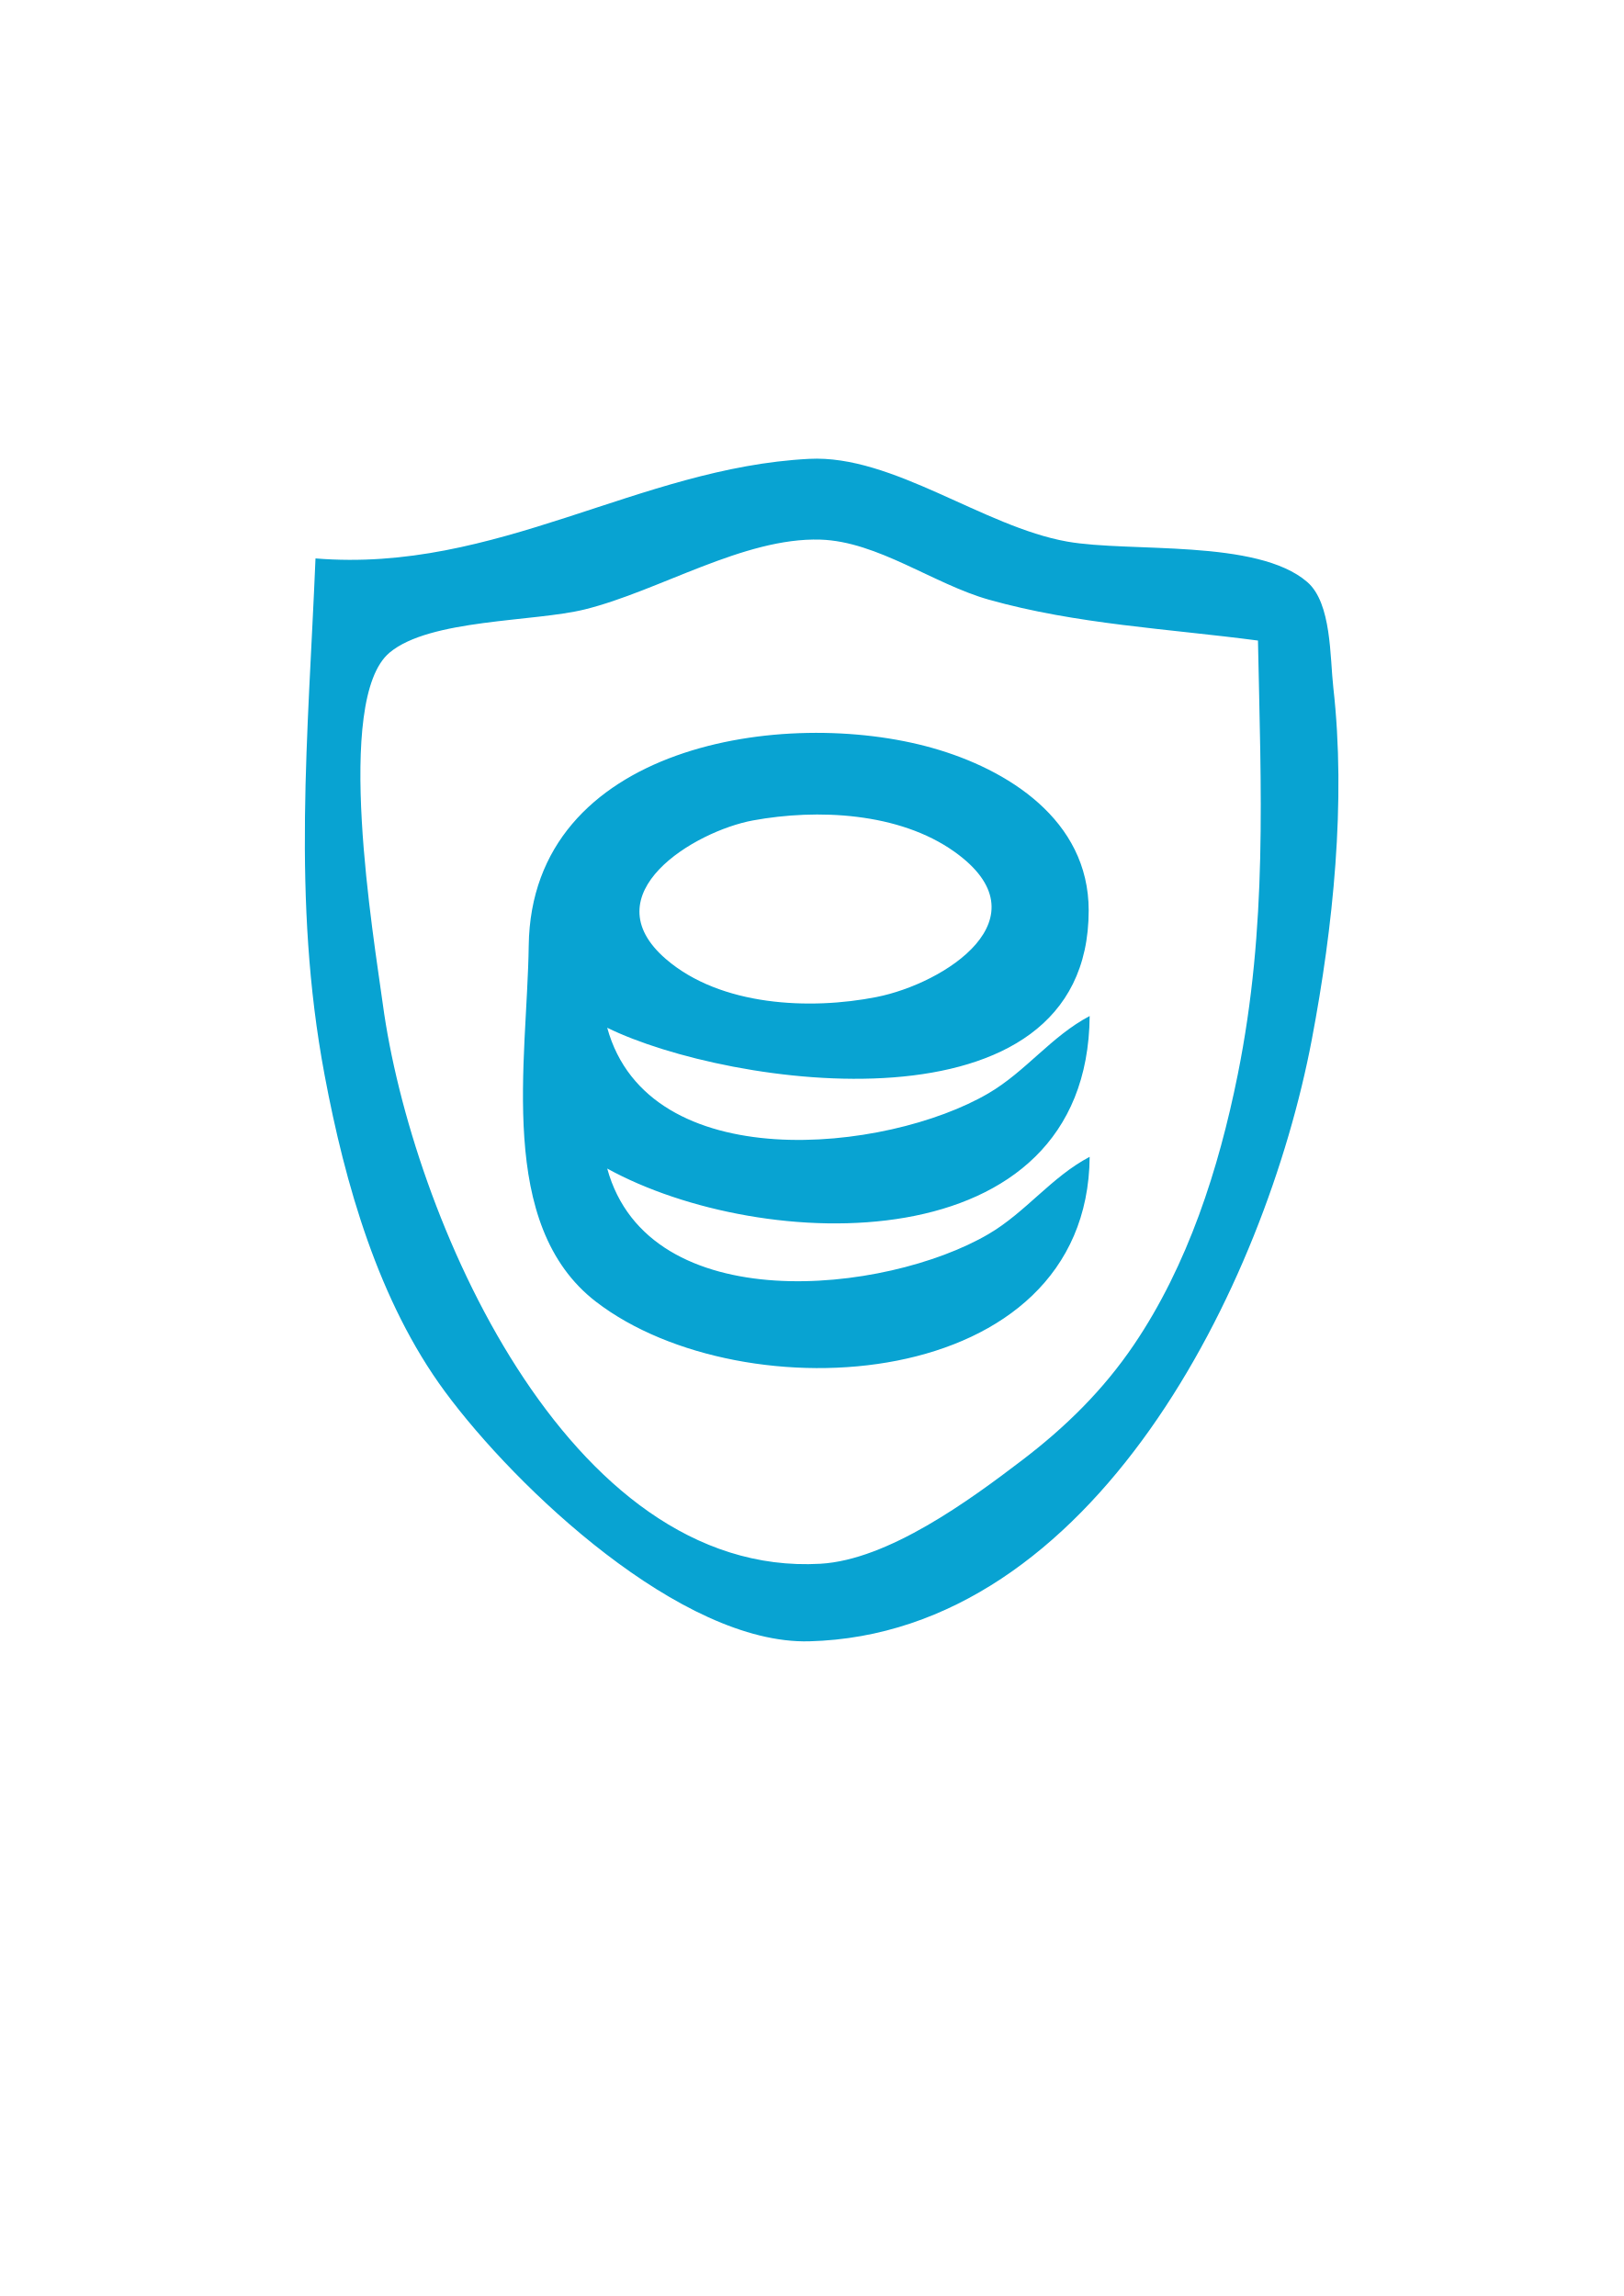
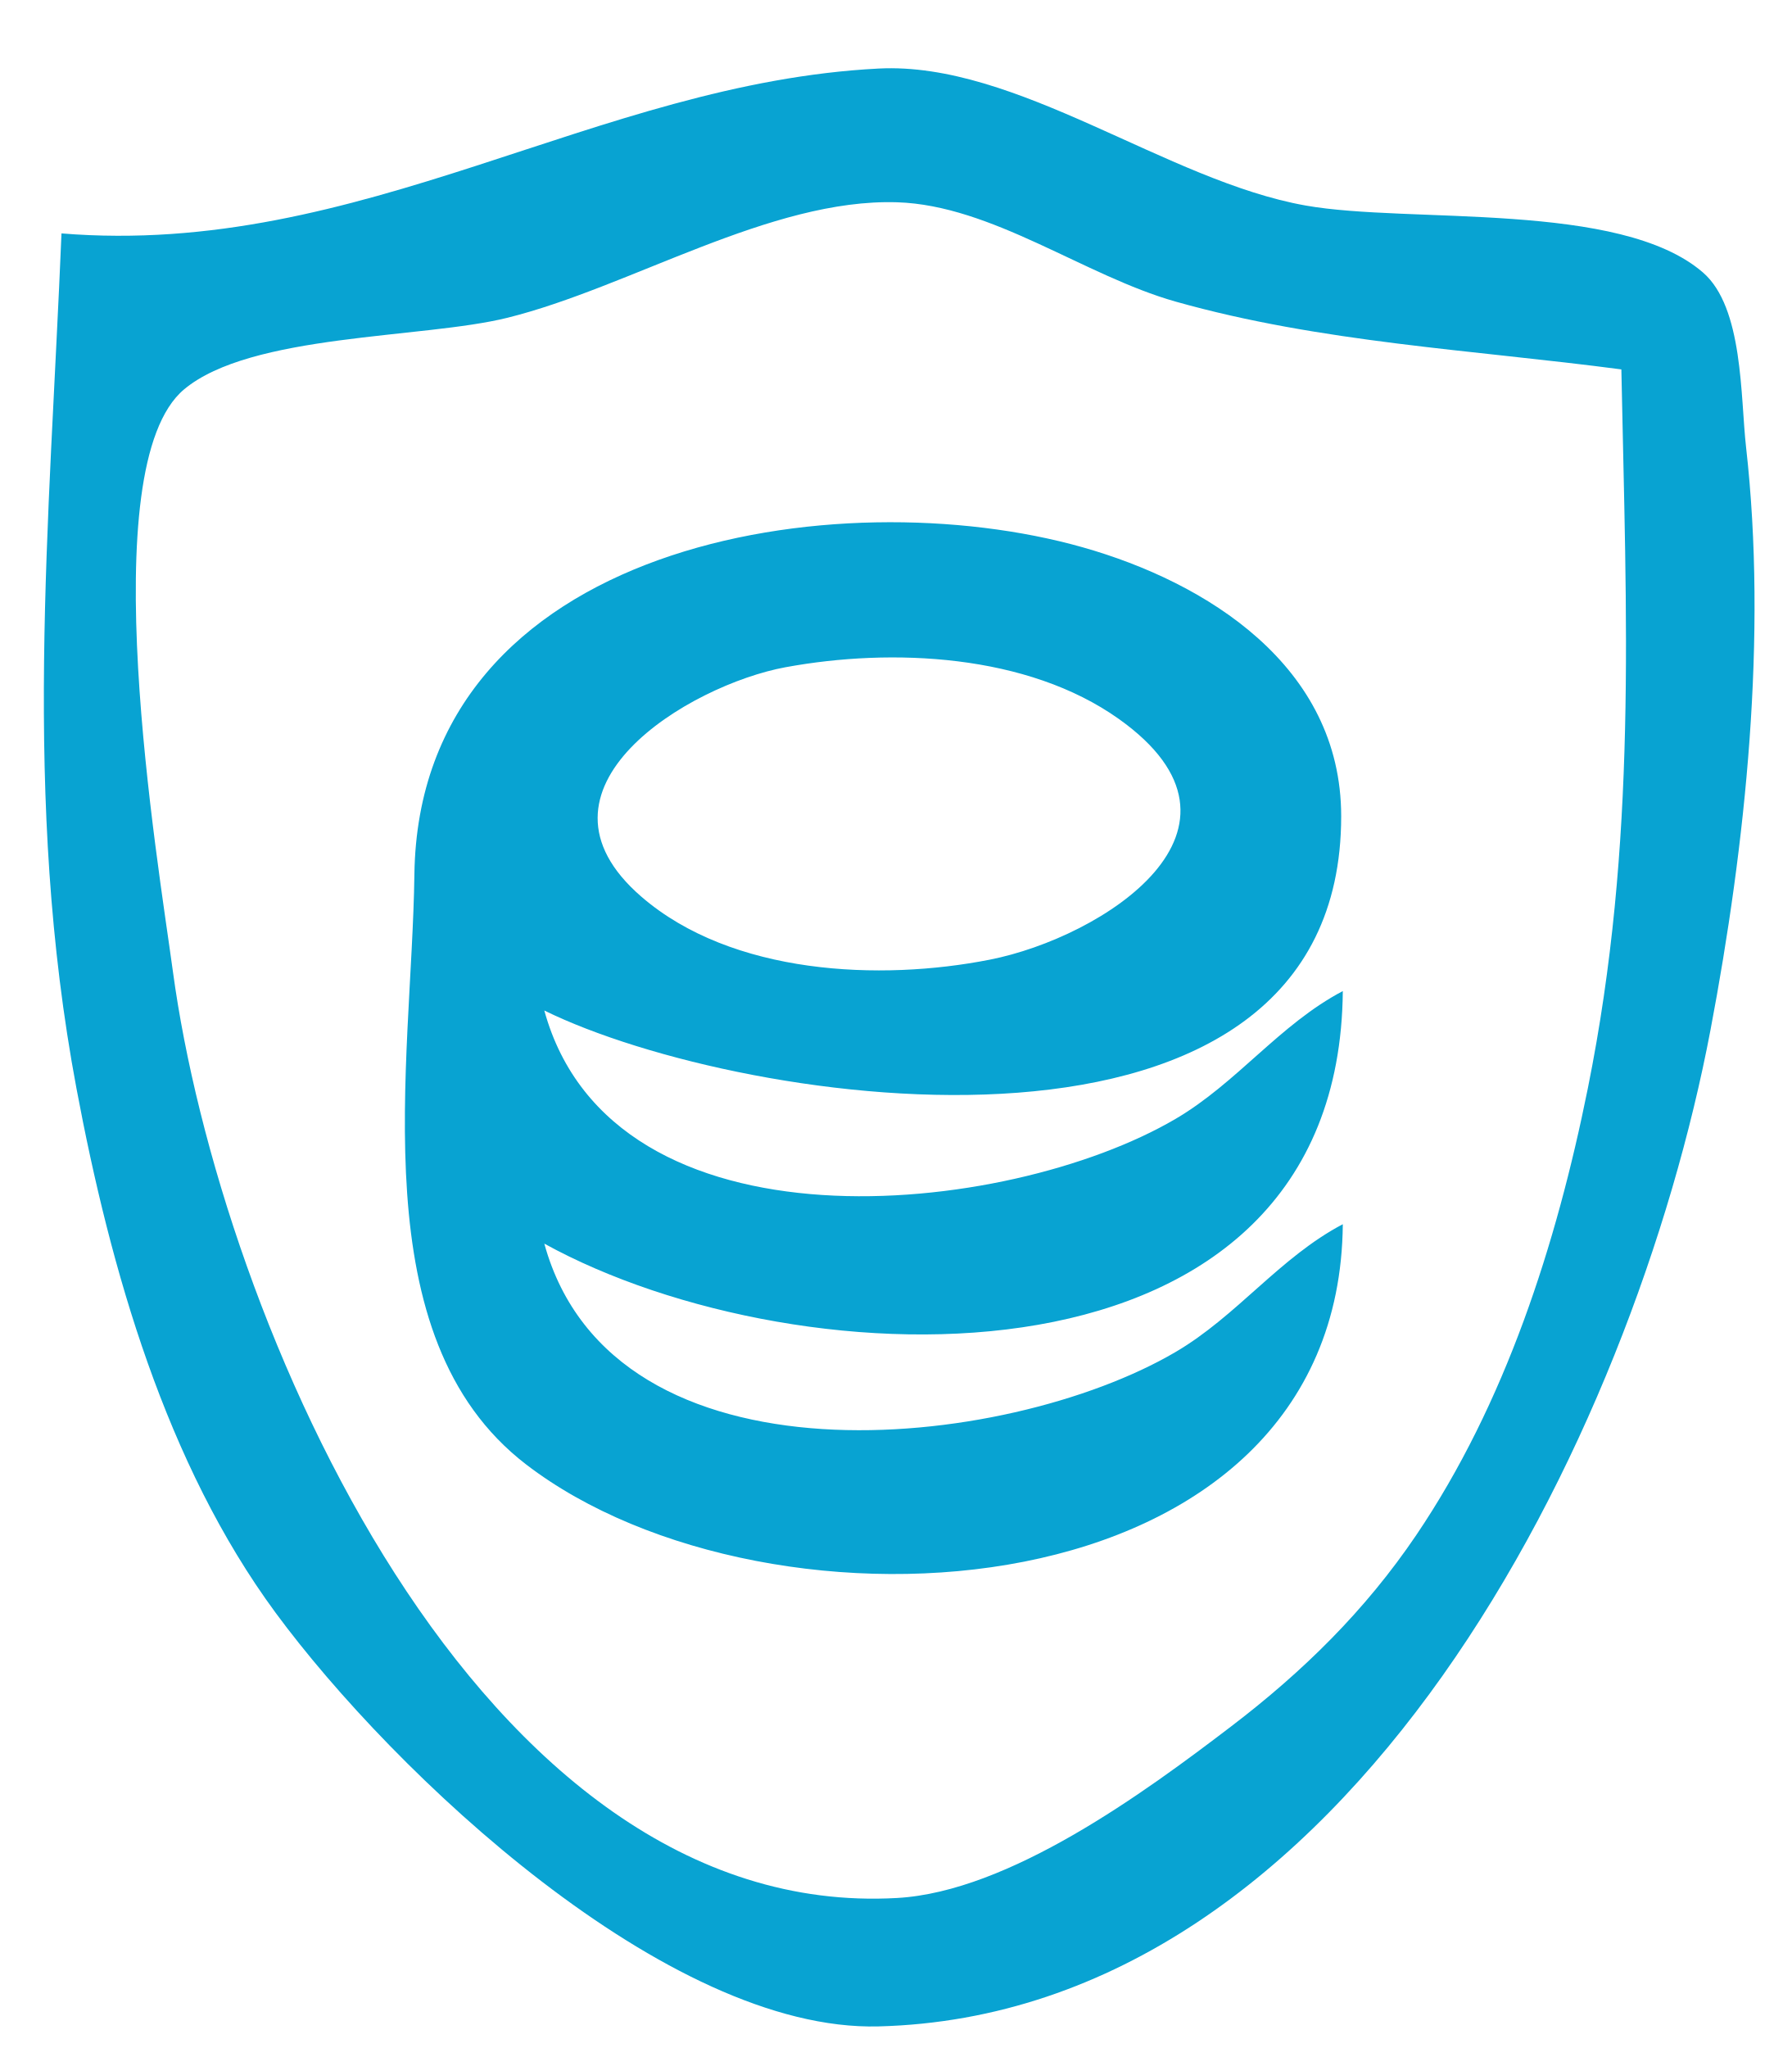
- <svg xmlns="http://www.w3.org/2000/svg" viewBox="0 0 210 297" version="1.1" id="svg8">
+ <svg xmlns="http://www.w3.org/2000/svg" viewBox="36 54 140 160" version="1.1" id="svg8">
  <defs id="defs2" />
  <g id="layer1">
    <path style="fill:#08a3d2;stroke:none;stroke-width:1.484" d="m 40.805,72.235 c -0.934,22.752 -3.085,44.111 1.167,66.782 2.665,14.21 7,29.355 15.564,40.98 9.212,12.504 30.591,32.744 47.118,32.316 36.837,-0.95 58.99,-46.12 65.009,-77.849 2.756,-14.521 4.451,-30.759 2.779,-45.533 -0.444,-3.921 -0.206,-10.903 -3.364,-13.64 -6.483,-5.619 -22.918,-3.793 -31.049,-5.234 -10.869,-1.925 -22.562,-11.258 -33.375,-10.702 -22.082,1.136 -40.396,14.8 -63.849,12.88 m 121.893,10.624 c 0.382,19.347 1.257,36.919 -2.618,56.157 -2.465,12.242 -6.461,24.64 -13.407,34.909 -4.001,5.915 -8.867,10.677 -14.448,14.936 -6.854,5.232 -17.367,12.921 -26.12,13.419 -32.833,1.865 -52.919,-45.275 -56.592,-72.37 -1.173,-8.655 -6.372,-39.431 0.874,-45.492 5.217,-4.364 18.657,-3.957 25.244,-5.587 9.604,-2.377 20.564,-9.339 30.473,-9.028 7.41,0.232 14.655,5.754 21.767,7.761 11.348,3.203 23.228,3.763 34.826,5.296 M 140.931,149.641 c -4.941,2.6 -8.251,7.161 -13.081,9.992 -13.252,7.767 -43.939,11.083 -49.316,-8.474 19.985,11.015 62.119,12.467 62.397,-19.731 -4.941,2.6 -8.251,7.161 -13.081,9.992 -13.184,7.727 -43.98,10.933 -49.316,-8.474 15.622,7.67 62.27,14.515 62.27,-15.178 0,-11.752 -10.543,-18.275 -20.188,-21.007 -19.106,-5.414 -51.887,-0.478 -52.234,25.561 -0.199,14.884 -4.222,36.139 8.723,46.082 18.988,14.586 63.56,11.932 63.826,-18.762 M 97.398,106.125 c 8.3,-1.526 18.878,-1.046 26.035,4.046 12.058,8.58 -1.293,17.065 -10.073,18.8 -8.573,1.694 -20.156,1.199 -27.234,-4.911 -9.772,-8.434 3.708,-16.545 11.272,-17.936 z" id="path58" />
  </g>
</svg>
